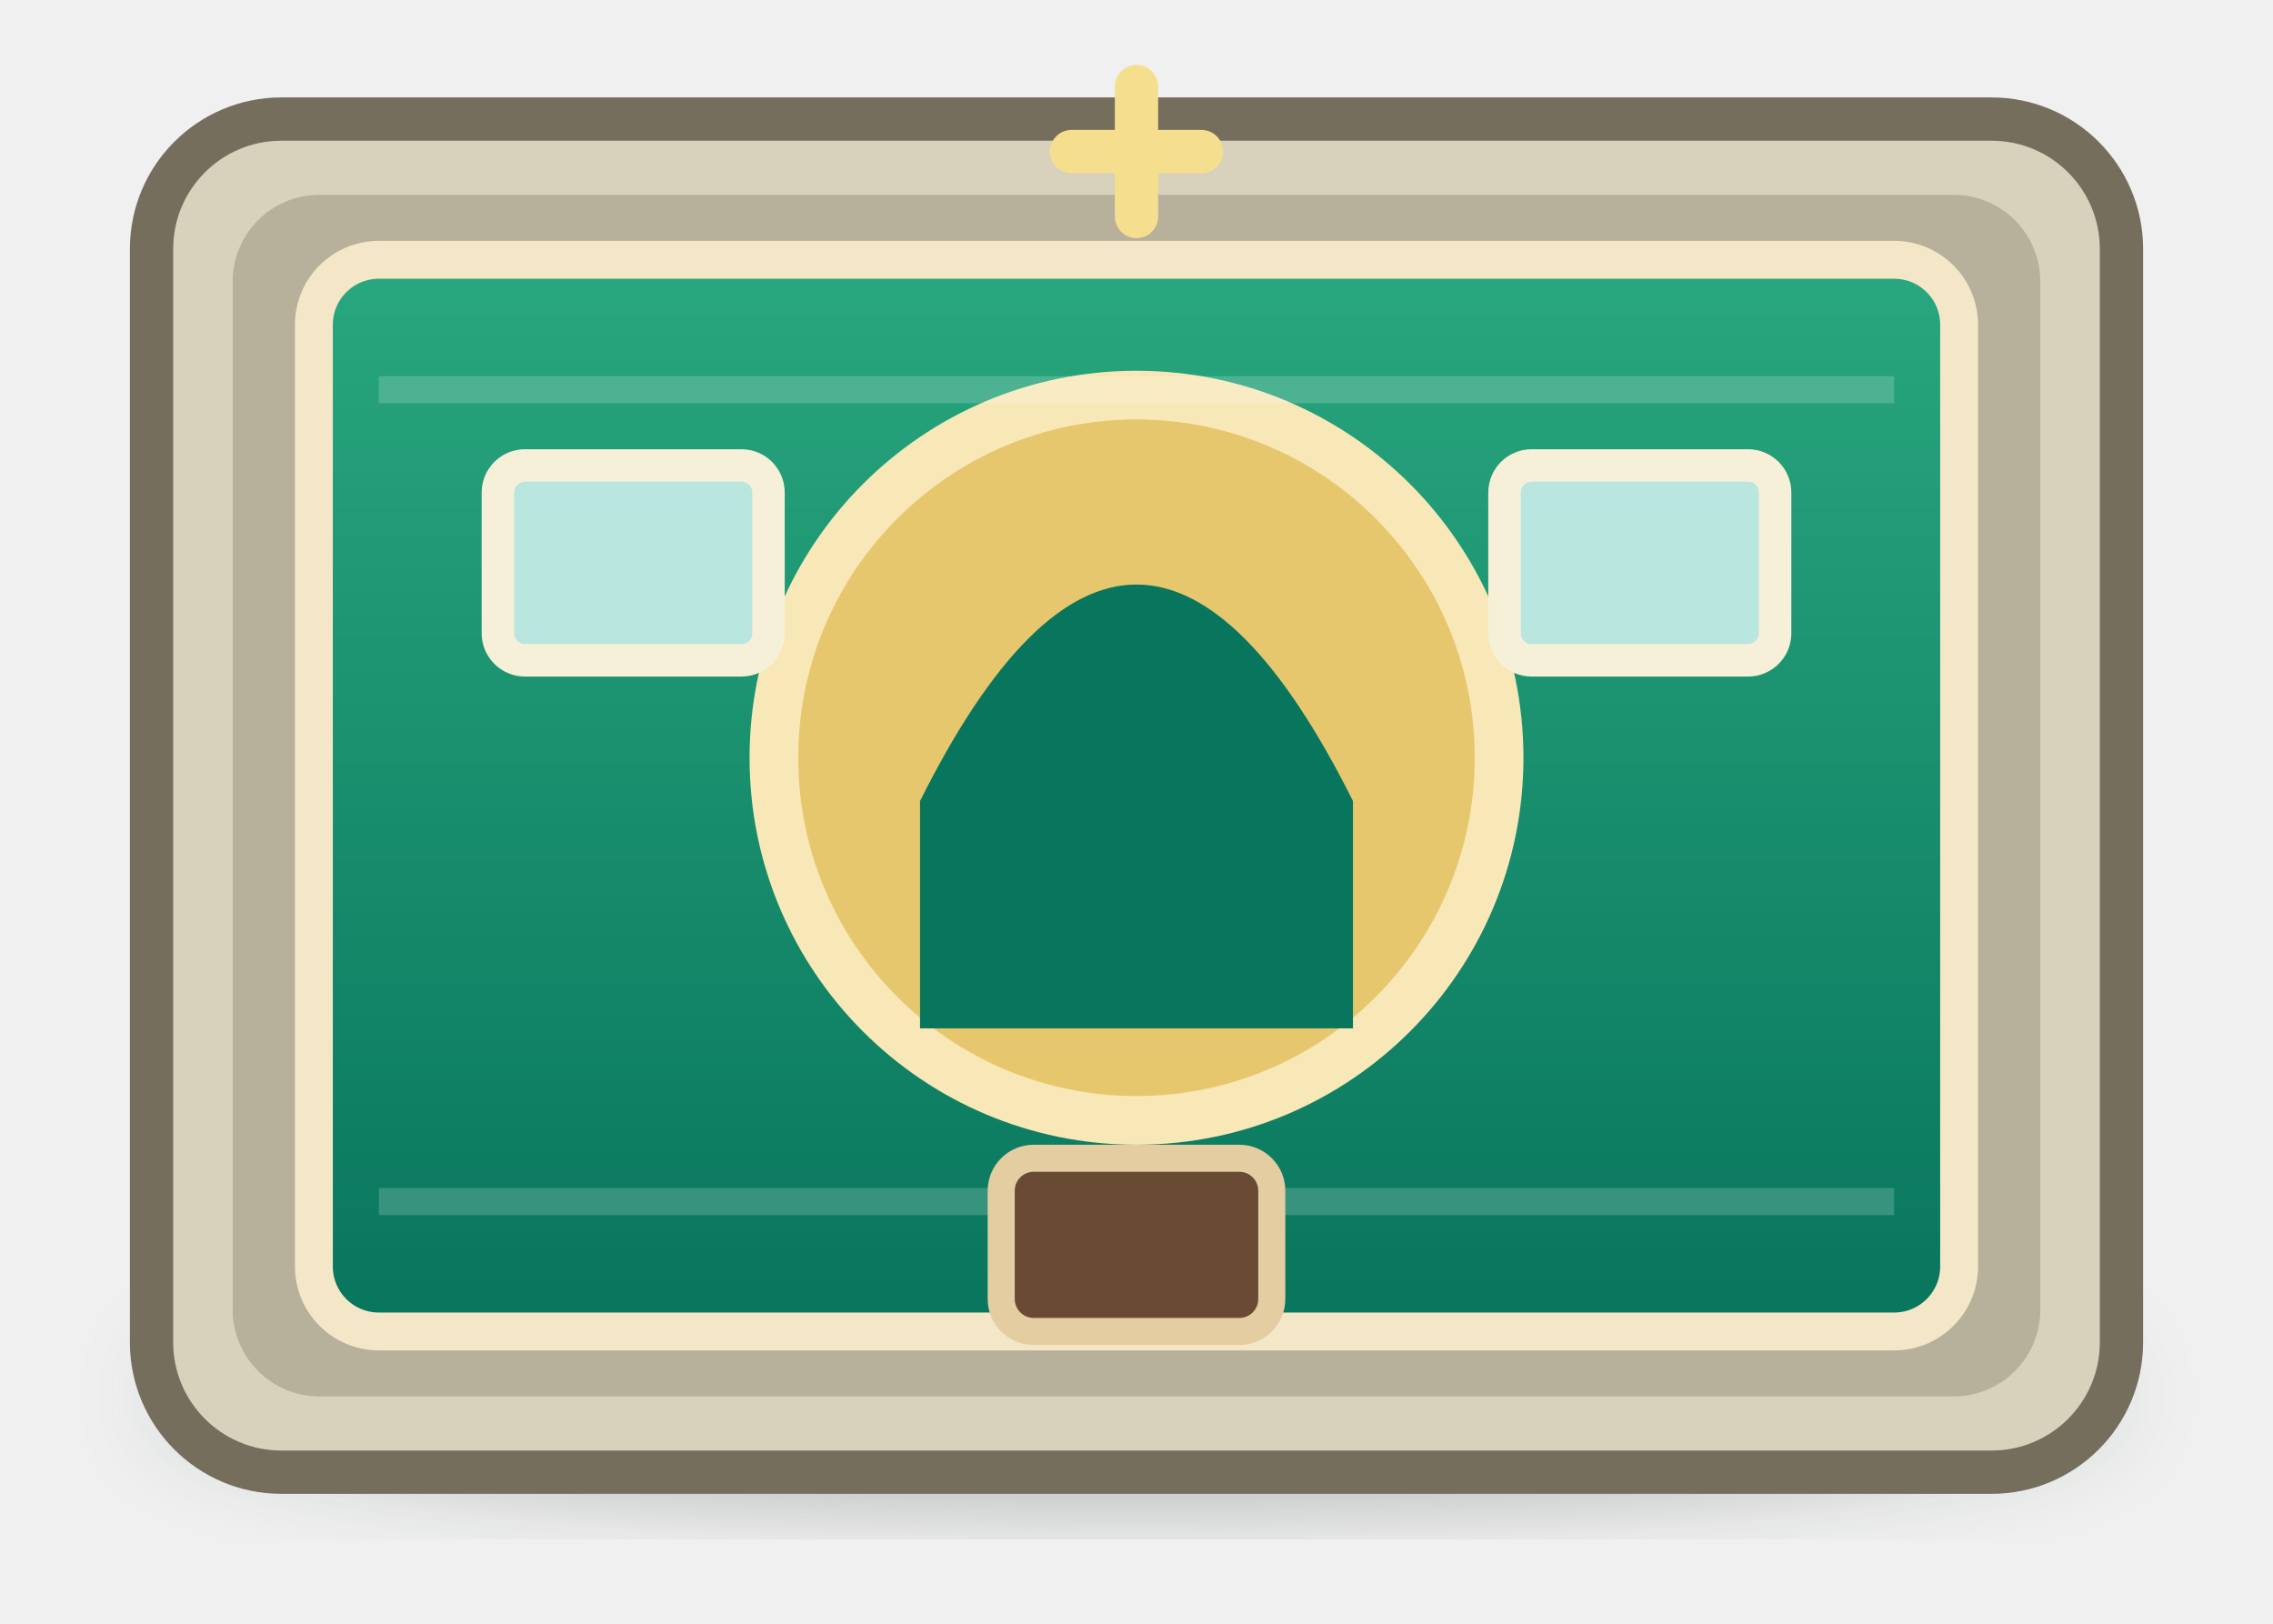
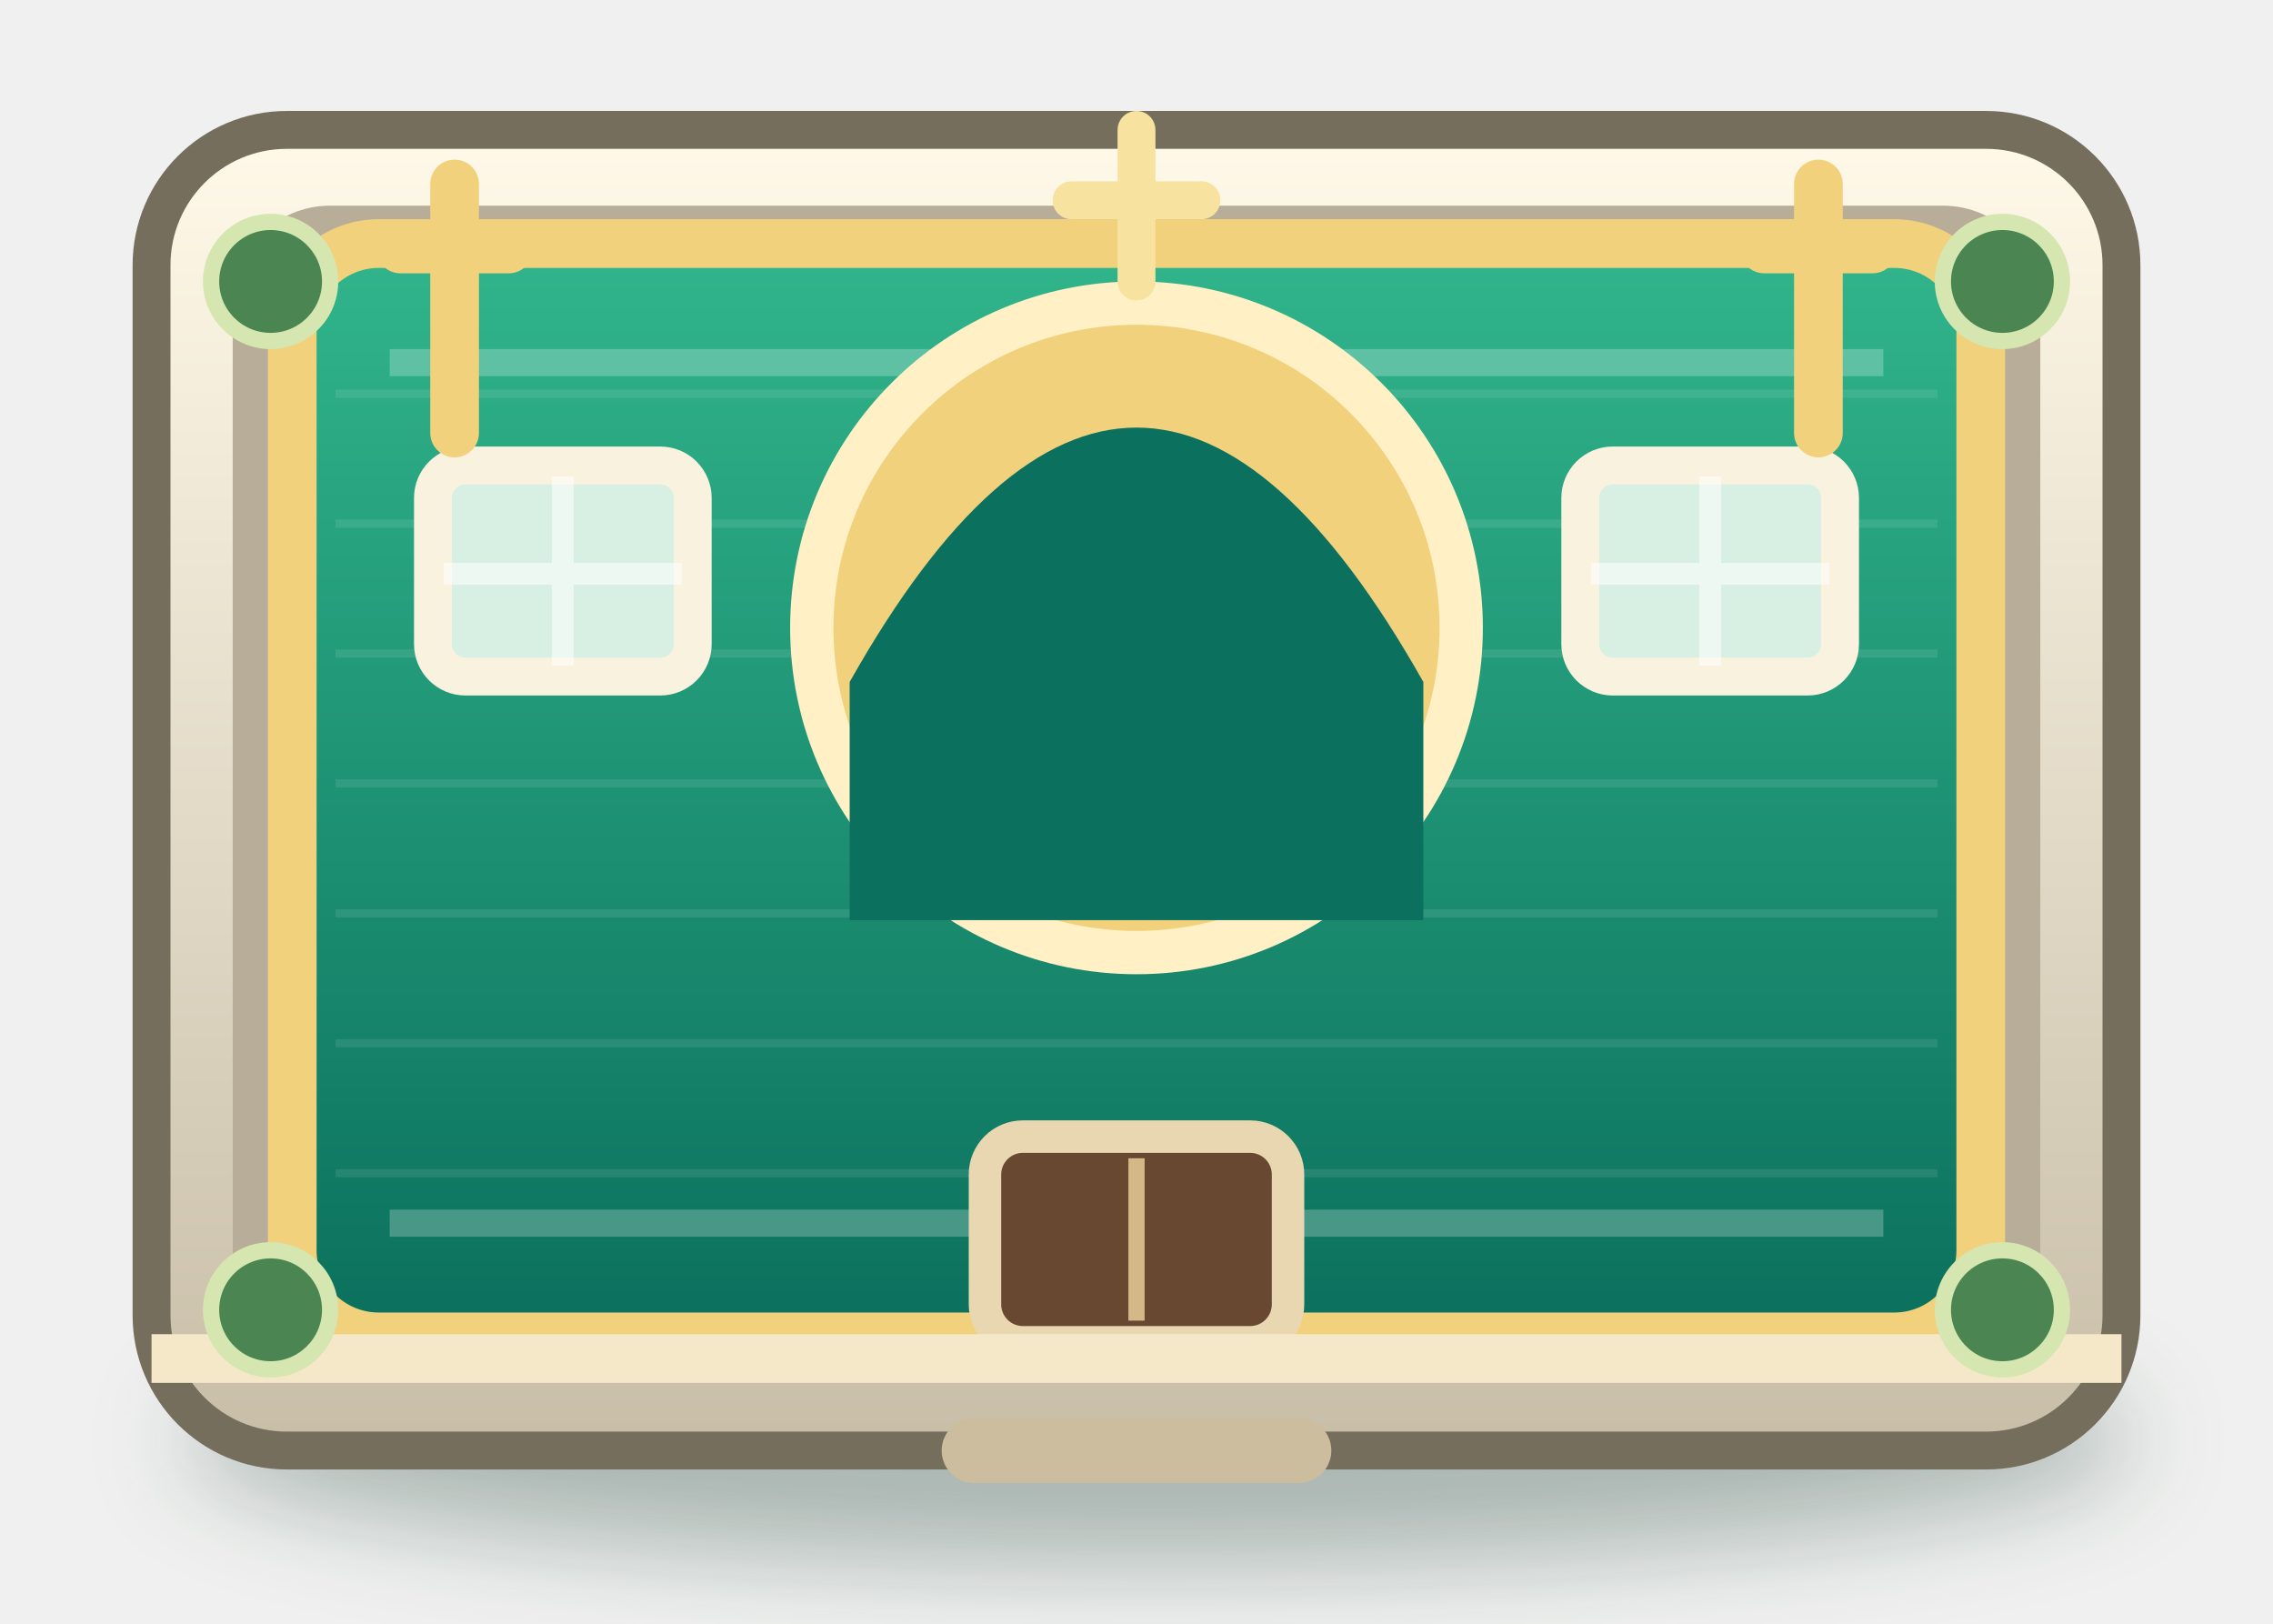
<svg xmlns="http://www.w3.org/2000/svg" width="420" height="300" viewBox="0 0 420 300">
  <defs>
-     <linearGradient id="roof" x2="0" y2="1">
-       <stop stop-color="#29a77e" />
-       <stop offset="1" stop-color="#08755d" />
+     <linearGradient id="roof" x1="0" y1="0" x2="0" y2="1">
+       <stop stop-color="#31b58b" />
+       <stop offset="1" stop-color="#0b705d" />
    </linearGradient>
-     <filter id="s">
-       <feGaussianBlur stdDeviation="8" />
+     <linearGradient id="wall" x2="0" y2="1">
+       <stop stop-color="#fff9e9" />
+       <stop offset="1" stop-color="#c8bea8" />
+     </linearGradient>
+     <filter id="shadow" x="-30%" y="-30%" width="160%" height="180%">
+       <feGaussianBlur stdDeviation="9" />
    </filter>
+     <pattern id="lines" width="24" height="24" patternUnits="userSpaceOnUse">
+       <path d="M0 0H24" stroke="#fff" stroke-opacity=".09" stroke-width="3" />
+     </pattern>
  </defs>
-   <ellipse cx="210" cy="258" rx="180" ry="22" fill="#1b3325" opacity=".25" filter="url(#s)" />
-   <rect x="28" y="22" width="364" height="250" rx="24" fill="#d8d2bd" stroke="#756e5d" stroke-width="8" />
-   <rect x="43" y="36" width="334" height="222" rx="16" fill="#b7b09b" />
-   <rect x="58" y="48" width="304" height="198" rx="12" fill="url(#roof)" stroke="#f4e7c7" stroke-width="7" />
-   <circle cx="210" cy="140" r="67" fill="#e7c76e" stroke="#f8e8b7" stroke-width="9" />
-   <path d="M170 148q40-80 80 0v42h-80z" fill="#08755d" />
-   <path d="M210 40v-24m-12 12h24" stroke="#f5df8e" stroke-width="8" stroke-linecap="round" />
-   <path d="M70 72H350M70 222H350" stroke="#fff" stroke-opacity=".18" stroke-width="5" />
-   <rect x="185" y="214" width="50" height="32" rx="6" fill="#694b35" stroke="#e4cda0" stroke-width="5" />
-   <rect x="92" y="86" width="50" height="36" rx="5" fill="#b9e6df" stroke="#f7f0d8" stroke-width="6" />
-   <rect x="278" y="86" width="50" height="36" rx="5" fill="#b9e6df" stroke="#f7f0d8" stroke-width="6" />
+   <ellipse cx="214" cy="266" rx="180" ry="23" fill="#183d2d" opacity=".32" filter="url(#shadow)" />
+   <path d="M34 58Q34 26 66 26H354Q386 26 386 58V238Q386 270 354 270H66Q34 270 34 238Z" fill="#8c8777" opacity=".45" />
+   <rect x="28" y="24" width="364" height="244" rx="25" fill="url(#wall)" stroke="#756e5d" stroke-width="7" />
+   <rect x="43" y="38" width="334" height="216" rx="18" fill="#b7ad98" />
+   <rect x="54" y="45" width="312" height="202" rx="16" fill="url(#roof)" stroke="#f1d17c" stroke-width="9" />
+   <rect x="62" y="53" width="296" height="186" rx="12" fill="url(#lines)" />
+   <path d="M72 67H348M72 226H348" stroke="#fff" stroke-opacity=".24" stroke-width="5" />
+   <g fill="#d8efe4" stroke="#f9f2df" stroke-width="7">
+     <rect x="80" y="86" width="48" height="39" rx="6" />
+     <rect x="292" y="86" width="48" height="39" rx="6" />
+   </g>
+   <g stroke="#fff" stroke-opacity=".55" stroke-width="4">
+     <path d="M104 88v35m-22-17h44M316 88v35m-22-17h44" />
+   </g>
+   <circle cx="210" cy="116" r="60" fill="#f1d17c" stroke="#fff0c5" stroke-width="8" />
+   <path d="M157 126q53-94 106 0v44H157z" fill="#0b705d" />
+   <path d="M210 52V24m-12 13h24" stroke="#f7e2a0" stroke-width="7" stroke-linecap="round" />
+   <path d="M84 80V34m-10 12h20M336 80V34m-10 12h20" stroke="#f1d17c" stroke-width="9" stroke-linecap="round" />
+   <rect x="182" y="210" width="56" height="38" rx="7" fill="#694832" stroke="#e8d7b1" stroke-width="6" />
+   <path d="M210 214v30" stroke="#d5b887" stroke-width="3" />
+   <path d="M28 251H392" stroke="#f5e8c9" stroke-width="9" />
+   <g fill="#4b8652" stroke="#d5e6b0" stroke-width="3">
+     <circle cx="50" cy="52" r="11" />
+     <circle cx="370" cy="52" r="11" />
+     <circle cx="50" cy="242" r="11" />
+     <circle cx="370" cy="242" r="11" />
+   </g>
+   <path d="M180 268h60" stroke="#cbbd9e" stroke-width="12" stroke-linecap="round" />
</svg>
